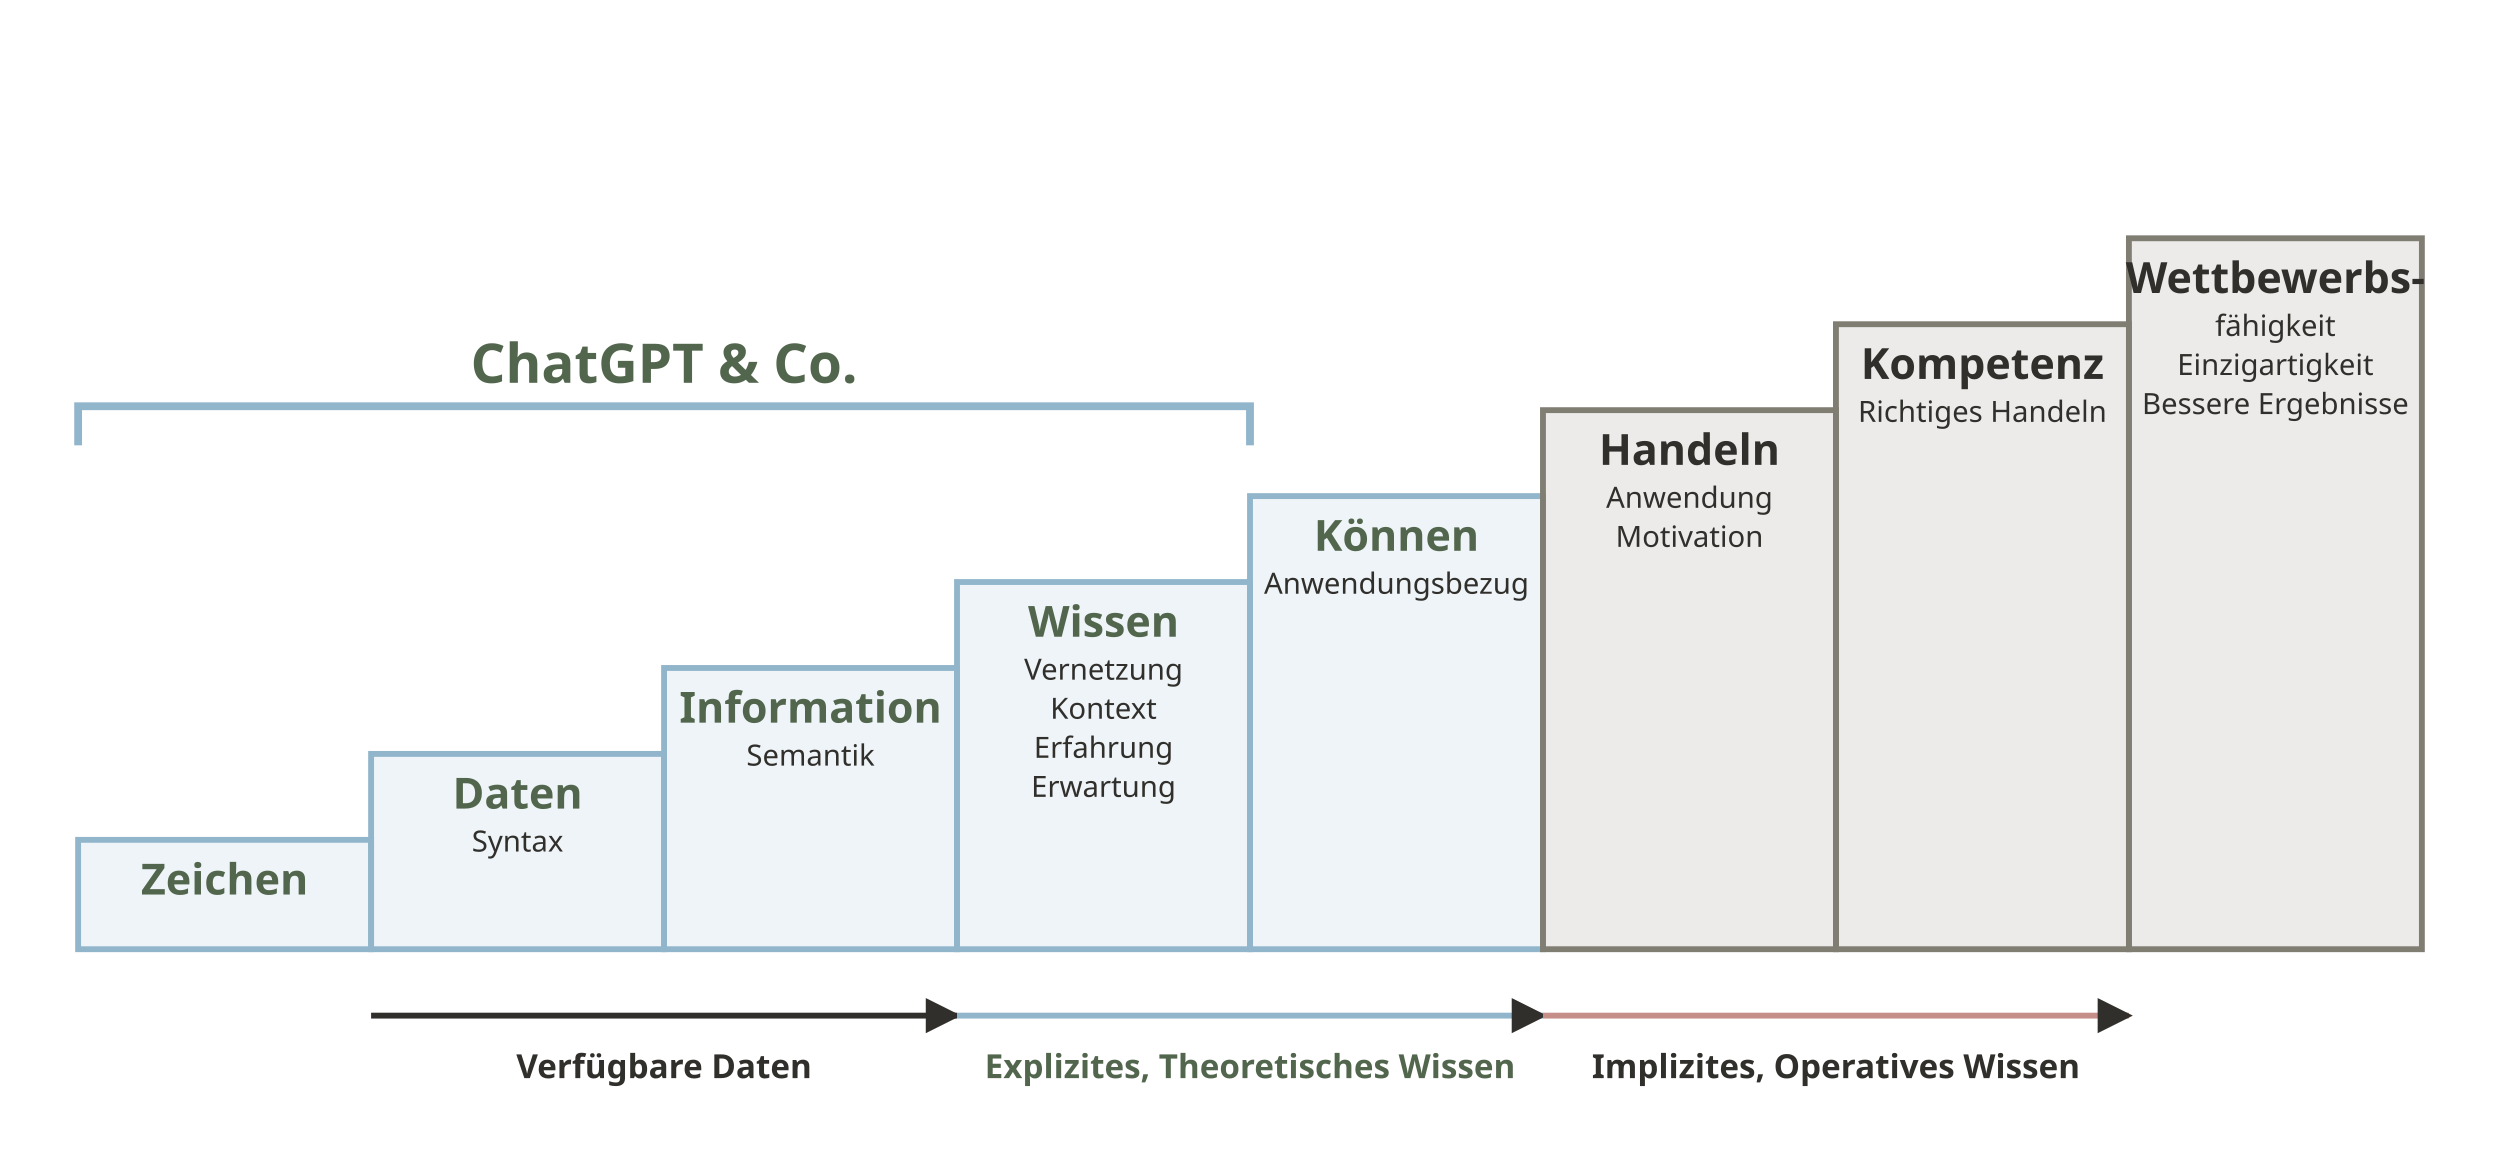
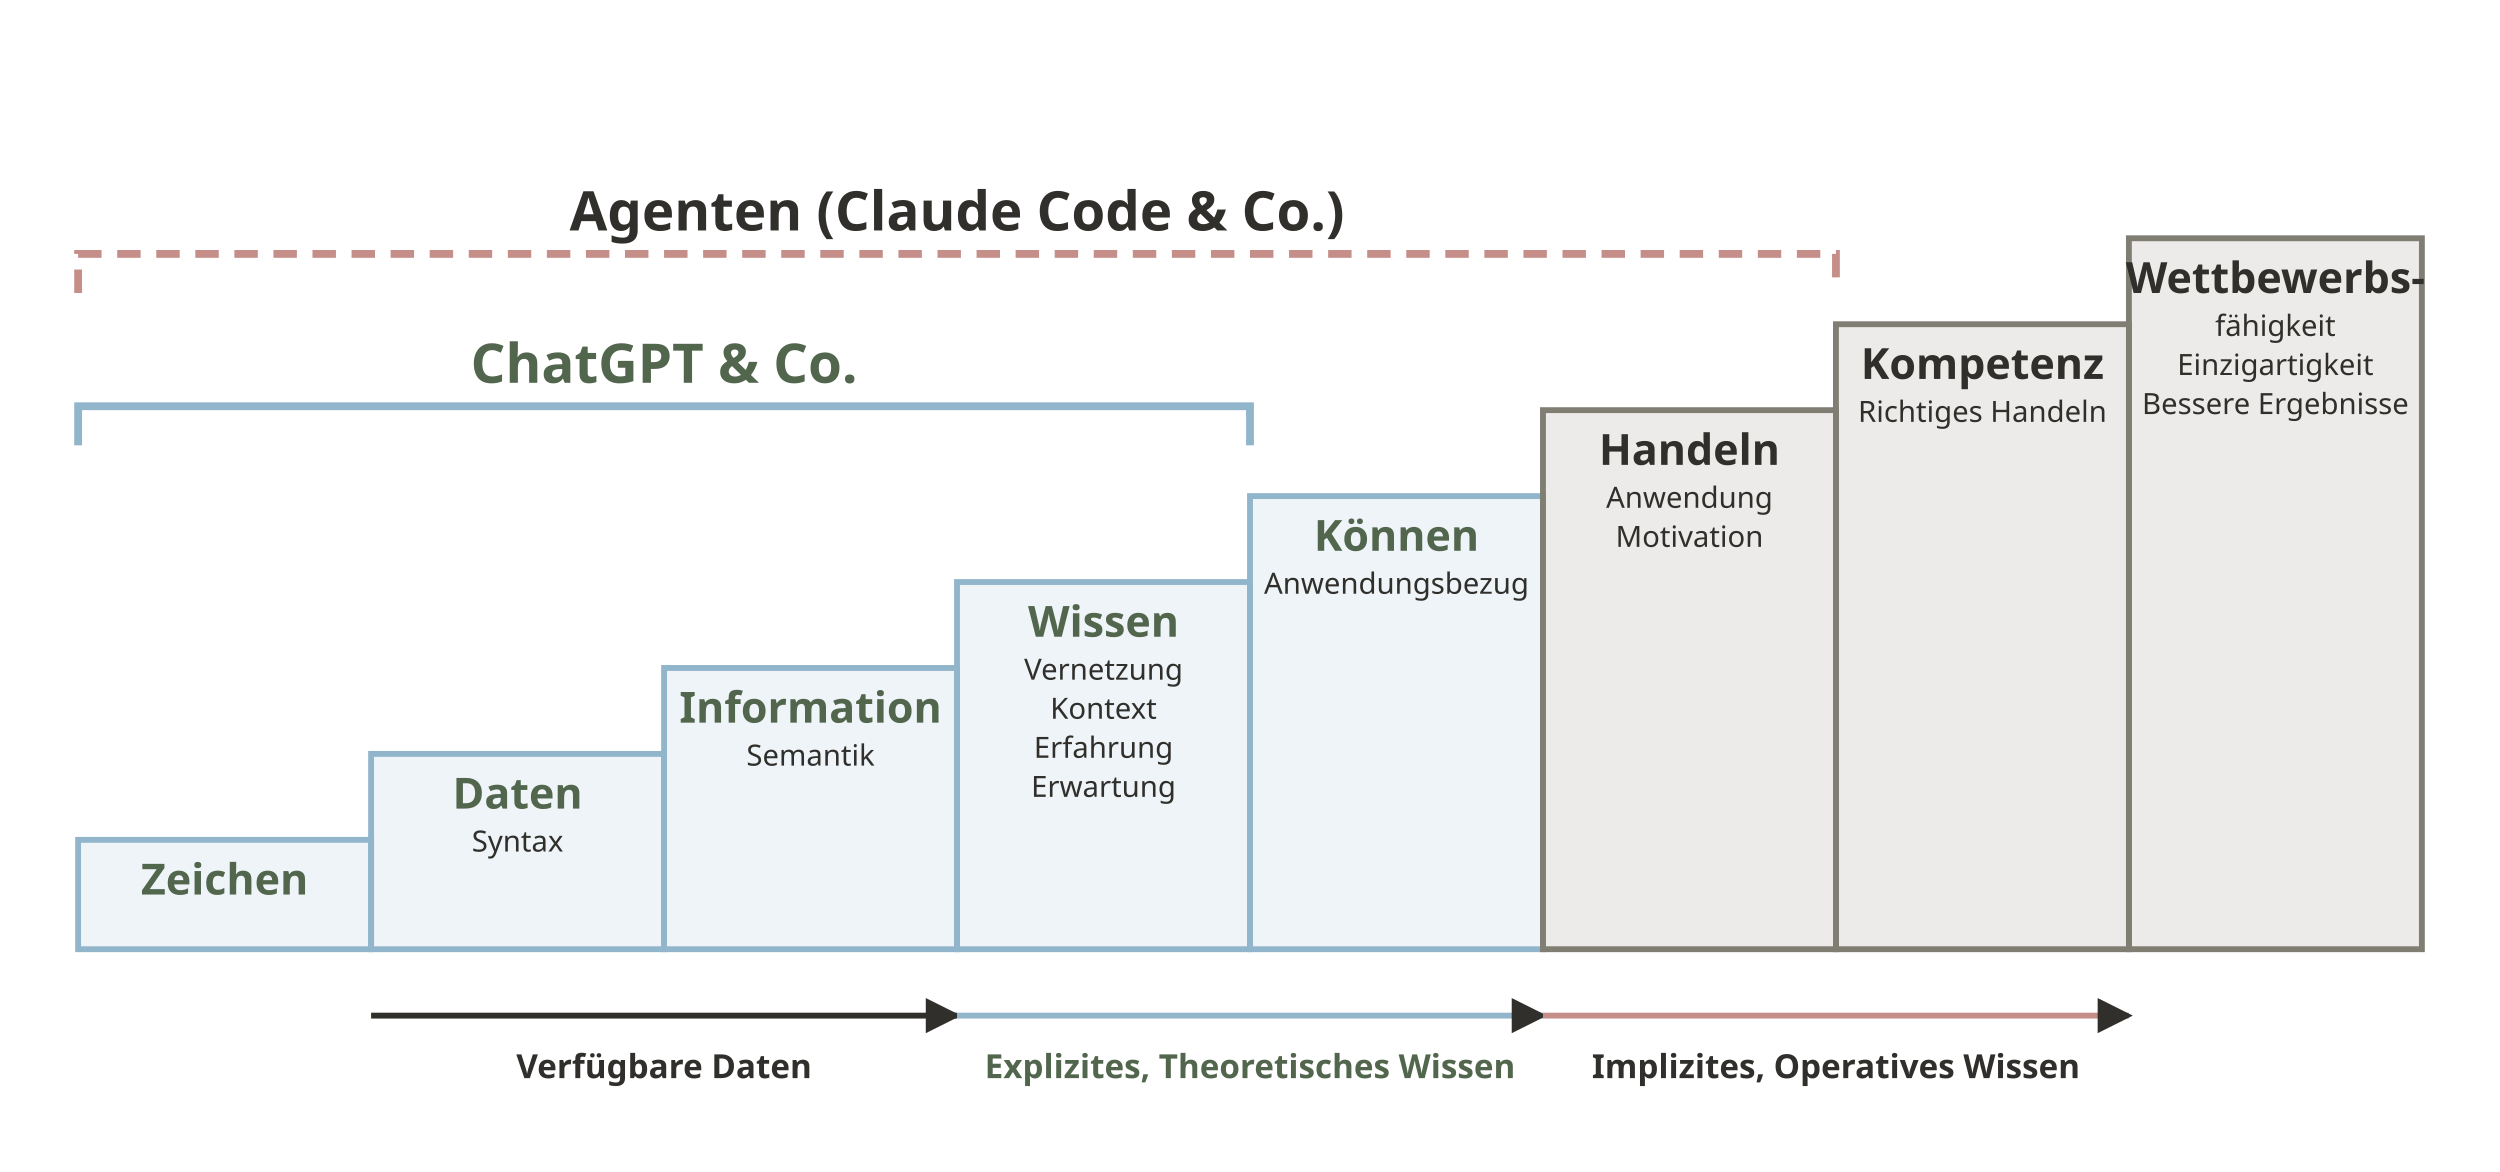
<svg xmlns="http://www.w3.org/2000/svg" viewBox="0 0 1280 600" width="1280" height="600">
  <defs>
    <marker id="a" markerUnits="userSpaceOnUse" markerWidth="18" markerHeight="18" refX="16" refY="9" orient="auto">
      <path d="M0,0 L18,9 L0,18 Z" fill="#302F2B" />
    </marker>
  </defs>
  <rect x="40" y="430" width="150" height="56" fill="#91B5CB" fill-opacity="0.15" stroke="#91B5CB" stroke-width="3" />
  <text x="115.0" y="458" font-size="22" font-weight="600" fill="#52664D" text-anchor="middle" font-family="'Space Grotesk', sans-serif" style="font-variant-ligatures:none;font-feature-settings:'liga' 0,'clig' 0">Zeichen</text>
  <rect x="190" y="386" width="150" height="100" fill="#91B5CB" fill-opacity="0.15" stroke="#91B5CB" stroke-width="3" />
  <text x="265.0" y="414" font-size="22" font-weight="600" fill="#52664D" text-anchor="middle" font-family="'Space Grotesk', sans-serif" style="font-variant-ligatures:none;font-feature-settings:'liga' 0,'clig' 0">Daten</text>
  <text x="265.0" y="436" font-size="15" font-weight="400" fill="#302F2B" text-anchor="middle" font-family="'Space Grotesk', sans-serif" style="font-variant-ligatures:none;font-feature-settings:'liga' 0,'clig' 0">Syntax</text>
  <rect x="340" y="342" width="150" height="144" fill="#91B5CB" fill-opacity="0.15" stroke="#91B5CB" stroke-width="3" />
  <text x="415.0" y="370" font-size="22" font-weight="600" fill="#52664D" text-anchor="middle" font-family="'Space Grotesk', sans-serif" style="font-variant-ligatures:none;font-feature-settings:'liga' 0,'clig' 0">Information</text>
  <text x="415.0" y="392" font-size="15" font-weight="400" fill="#302F2B" text-anchor="middle" font-family="'Space Grotesk', sans-serif" style="font-variant-ligatures:none;font-feature-settings:'liga' 0,'clig' 0">Semantik</text>
  <rect x="490" y="298" width="150" height="188" fill="#91B5CB" fill-opacity="0.15" stroke="#91B5CB" stroke-width="3" />
  <text x="565.0" y="326" font-size="22" font-weight="600" fill="#52664D" text-anchor="middle" font-family="'Space Grotesk', sans-serif" style="font-variant-ligatures:none;font-feature-settings:'liga' 0,'clig' 0">Wissen</text>
  <text x="565.0" y="348" font-size="15" font-weight="400" fill="#302F2B" text-anchor="middle" font-family="'Space Grotesk', sans-serif" style="font-variant-ligatures:none;font-feature-settings:'liga' 0,'clig' 0">Vernetzung</text>
  <text x="565.0" y="368" font-size="15" font-weight="400" fill="#302F2B" text-anchor="middle" font-family="'Space Grotesk', sans-serif" style="font-variant-ligatures:none;font-feature-settings:'liga' 0,'clig' 0">Kontext</text>
  <text x="565.0" y="388" font-size="15" font-weight="400" fill="#302F2B" text-anchor="middle" font-family="'Space Grotesk', sans-serif" style="font-variant-ligatures:none;font-feature-settings:'liga' 0,'clig' 0">Erfahrung</text>
  <text x="565.0" y="408" font-size="15" font-weight="400" fill="#302F2B" text-anchor="middle" font-family="'Space Grotesk', sans-serif" style="font-variant-ligatures:none;font-feature-settings:'liga' 0,'clig' 0">Erwartung</text>
  <rect x="640" y="254" width="150" height="232" fill="#91B5CB" fill-opacity="0.15" stroke="#91B5CB" stroke-width="3" />
  <text x="715.0" y="282" font-size="22" font-weight="600" fill="#52664D" text-anchor="middle" font-family="'Space Grotesk', sans-serif" style="font-variant-ligatures:none;font-feature-settings:'liga' 0,'clig' 0">Können</text>
  <text x="715.0" y="304" font-size="15" font-weight="400" fill="#302F2B" text-anchor="middle" font-family="'Space Grotesk', sans-serif" style="font-variant-ligatures:none;font-feature-settings:'liga' 0,'clig' 0">Anwendungsbezug</text>
  <rect x="790" y="210" width="150" height="276" fill="#807D73" fill-opacity="0.15" stroke="#807D73" stroke-width="3" />
  <text x="865.0" y="238" font-size="22" font-weight="600" fill="#302F2B" text-anchor="middle" font-family="'Space Grotesk', sans-serif" style="font-variant-ligatures:none;font-feature-settings:'liga' 0,'clig' 0">Handeln</text>
  <text x="865.0" y="260" font-size="15" font-weight="400" fill="#302F2B" text-anchor="middle" font-family="'Space Grotesk', sans-serif" style="font-variant-ligatures:none;font-feature-settings:'liga' 0,'clig' 0">Anwendung</text>
  <text x="865.0" y="280" font-size="15" font-weight="400" fill="#302F2B" text-anchor="middle" font-family="'Space Grotesk', sans-serif" style="font-variant-ligatures:none;font-feature-settings:'liga' 0,'clig' 0">Motivation</text>
  <rect x="940" y="166" width="150" height="320" fill="#807D73" fill-opacity="0.15" stroke="#807D73" stroke-width="3" />
  <text x="1015.0" y="194" font-size="22" font-weight="600" fill="#302F2B" text-anchor="middle" font-family="'Space Grotesk', sans-serif" style="font-variant-ligatures:none;font-feature-settings:'liga' 0,'clig' 0">Kompetenz</text>
  <text x="1015.0" y="216" font-size="15" font-weight="400" fill="#302F2B" text-anchor="middle" font-family="'Space Grotesk', sans-serif" style="font-variant-ligatures:none;font-feature-settings:'liga' 0,'clig' 0">Richtiges Handeln</text>
  <rect x="1090" y="122" width="150" height="364" fill="#807D73" fill-opacity="0.15" stroke="#807D73" stroke-width="3" />
  <text x="1165.0" y="150" font-size="22" font-weight="600" fill="#302F2B" text-anchor="middle" font-family="'Space Grotesk', sans-serif" style="font-variant-ligatures:none;font-feature-settings:'liga' 0,'clig' 0">Wettbewerbs-</text>
  <text x="1165.0" y="172" font-size="15" font-weight="400" fill="#302F2B" text-anchor="middle" font-family="'Space Grotesk', sans-serif" style="font-variant-ligatures:none;font-feature-settings:'liga' 0,'clig' 0">fähigkeit</text>
  <text x="1165.0" y="192" font-size="15" font-weight="400" fill="#302F2B" text-anchor="middle" font-family="'Space Grotesk', sans-serif" style="font-variant-ligatures:none;font-feature-settings:'liga' 0,'clig' 0">Einzigartigkeit</text>
  <text x="1165.0" y="212" font-size="15" font-weight="400" fill="#302F2B" text-anchor="middle" font-family="'Space Grotesk', sans-serif" style="font-variant-ligatures:none;font-feature-settings:'liga' 0,'clig' 0">Bessere Ergebnisse</text>
  <line x1="190" y1="520" x2="490" y2="520" stroke="#302F2B" stroke-width="3" marker-end="url(#a)" />
  <text x="340.0" y="552" font-size="17" font-weight="600" fill="#302F2B" text-anchor="middle" font-family="'Space Grotesk', sans-serif" style="font-variant-ligatures:none;font-feature-settings:'liga' 0,'clig' 0">Verfügbare Daten</text>
  <line x1="490" y1="520" x2="790" y2="520" stroke="#91B5CB" stroke-width="3" marker-end="url(#a)" />
  <text x="640.0" y="552" font-size="17" font-weight="600" fill="#52664D" text-anchor="middle" font-family="'Space Grotesk', sans-serif" style="font-variant-ligatures:none;font-feature-settings:'liga' 0,'clig' 0">Explizites, Theoretisches Wissen</text>
  <line x1="790" y1="520" x2="1090" y2="520" stroke="#C58E89" stroke-width="3" marker-end="url(#a)" />
  <text x="940.0" y="552" font-size="17" font-weight="600" fill="#302F2B" text-anchor="middle" font-family="'Space Grotesk', sans-serif" style="font-variant-ligatures:none;font-feature-settings:'liga' 0,'clig' 0">Implizites, Operatives Wissen</text>
  <path d="M40,228 L40,208 L640,208 L640,228" fill="none" stroke="#91B5CB" stroke-width="4" />
  <text x="340.0" y="196" font-size="28" font-weight="600" fill="#52664D" text-anchor="middle" font-family="'Space Grotesk', sans-serif" style="font-variant-ligatures:none;font-feature-settings:'liga' 0,'clig' 0">ChatGPT &amp; Co.</text>
+   <path d="M40,150 L40,130 L940,130 L940,150" fill="none" stroke="#C58E89" stroke-width="4" stroke-dasharray="12 8" />
+   <text x="490.0" y="118" font-size="28" font-weight="600" fill="#302F2B" text-anchor="middle" font-family="'Space Grotesk', sans-serif" style="font-variant-ligatures:none;font-feature-settings:'liga' 0,'clig' 0">Agenten (Claude Code &amp; Co.)</text>
</svg>
